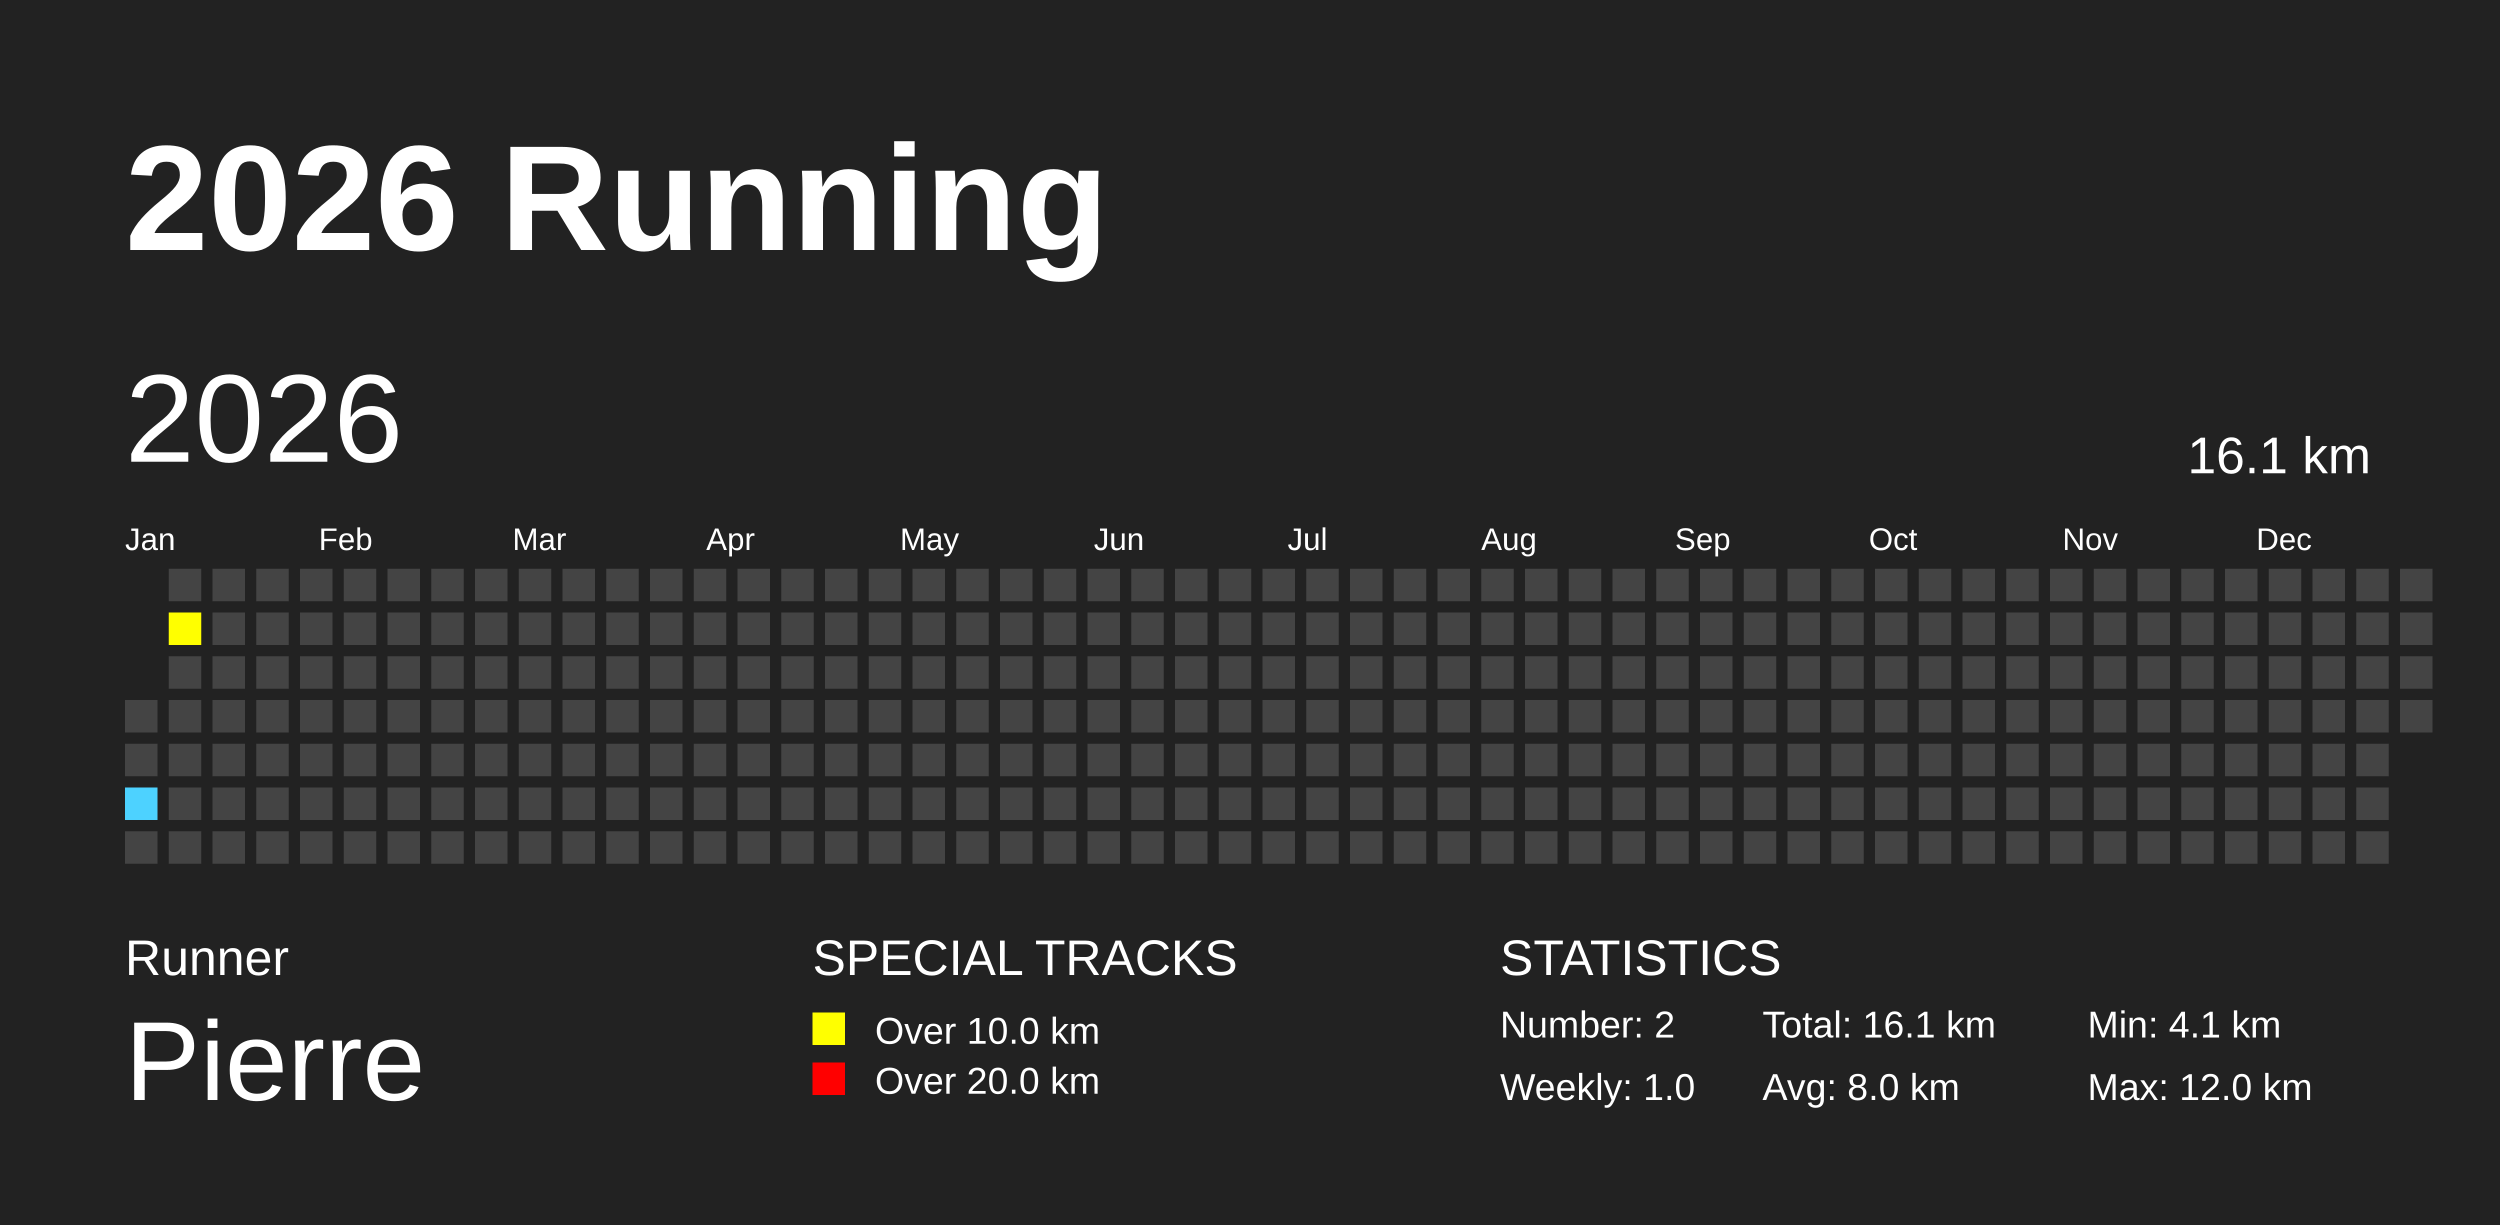
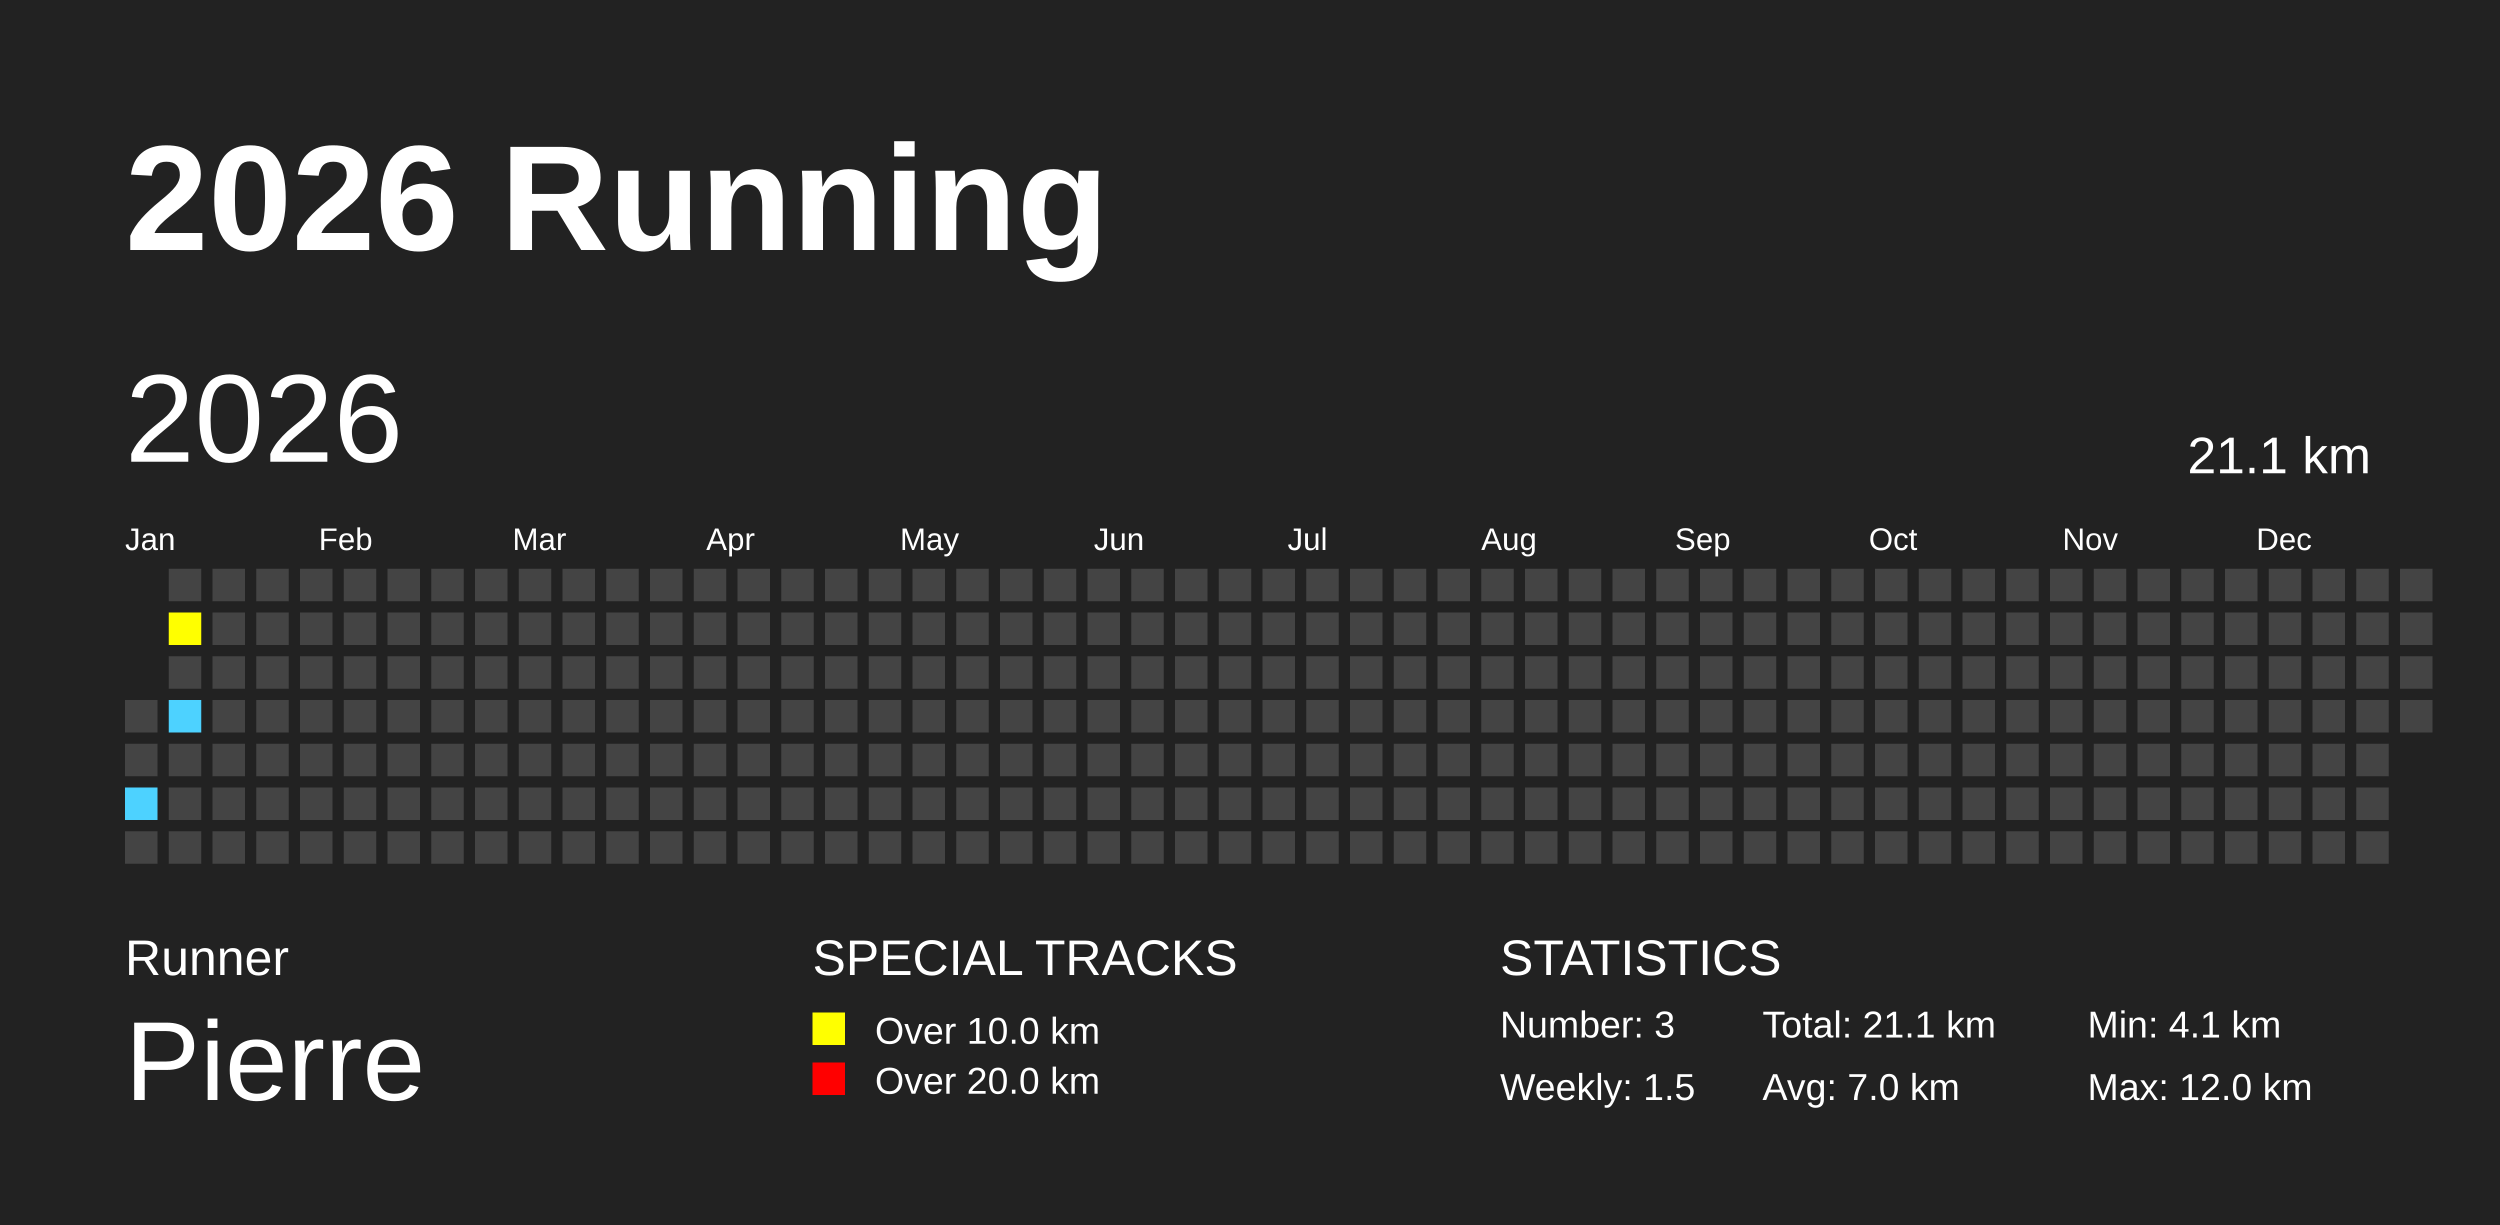
<svg xmlns="http://www.w3.org/2000/svg" baseProfile="full" height="98mm" version="1.1" viewBox="0,0,200,98" width="200mm">
  <defs />
  <rect fill="#222222" height="98" width="200" x="0" y="0" />
  <text fill="#FFFFFF" style="font-size:12px; font-family:Arial; font-weight:bold;" x="10" y="20">2026 Running</text>
  <text fill="#FFFFFF" style="font-size:4px; font-family:Arial" x="10" y="78">Runner</text>
  <text fill="#FFFFFF" style="font-size:9px; font-family:Arial" x="10" y="88">Pierre</text>
  <text fill="#FFFFFF" style="font-size:4px; font-family:Arial" x="65" y="78">SPECIAL TRACKS</text>
  <rect fill="yellow" height="2.6" width="2.6" x="65" y="81" />
  <text fill="#FFFFFF" style="font-size:3px; font-family:Arial" x="70" y="83.5">Over 10.0 km</text>
  <rect fill="red" height="2.6" width="2.6" x="65" y="85" />
  <text fill="#FFFFFF" style="font-size:3px; font-family:Arial" x="70" y="87.5">Over 20.0 km</text>
  <text fill="#FFFFFF" style="font-size:4px; font-family:Arial" x="120" y="78">STATISTICS</text>
-   <text fill="#FFFFFF" style="font-size:3px; font-family:Arial" x="120" y="83">Number: 2</text>
-   <text fill="#FFFFFF" style="font-size:3px; font-family:Arial" x="120" y="88">Weekly: 1.0</text>
-   <text fill="#FFFFFF" style="font-size:3px; font-family:Arial" x="141" y="83">Total: 16.1 km</text>
-   <text fill="#FFFFFF" style="font-size:3px; font-family:Arial" x="141" y="88">Avg: 8.0 km</text>
+   <text fill="#FFFFFF" style="font-size:3px; font-family:Arial" x="120" y="83">Number: 3</text>
+   <text fill="#FFFFFF" style="font-size:3px; font-family:Arial" x="120" y="88">Weekly: 1.5</text>
+   <text fill="#FFFFFF" style="font-size:3px; font-family:Arial" x="141" y="83">Total: 21.1 km</text>
+   <text fill="#FFFFFF" style="font-size:3px; font-family:Arial" x="141" y="88">Avg: 7.0 km</text>
  <text fill="#FFFFFF" style="font-size:3px; font-family:Arial" x="167" y="83">Min: 4.1 km</text>
  <text fill="#FFFFFF" style="font-size:3px; font-family:Arial" x="167" y="88">Max: 12.0 km</text>
  <text dominant-baseline="hanging" fill="#FFFFFF" style="font-size:10.0px; font-family:Arial;" x="10" y="30">2026</text>
-   <text dominant-baseline="hanging" fill="#FFFFFF" style="font-size:4.125px; font-family:Arial;" x="175" y="35">16.1 km</text>
+   <text dominant-baseline="hanging" fill="#FFFFFF" style="font-size:4.125px; font-family:Arial;" x="175" y="35">21.1 km</text>
  <text fill="#FFFFFF" style="font-size:2.5px; font-family:Arial" x="10.0" y="44">Jan</text>
  <text fill="#FFFFFF" style="font-size:2.5px; font-family:Arial" x="25.5" y="44">Feb</text>
  <text fill="#FFFFFF" style="font-size:2.5px; font-family:Arial" x="41.0" y="44">Mar</text>
  <text fill="#FFFFFF" style="font-size:2.5px; font-family:Arial" x="56.5" y="44">Apr</text>
  <text fill="#FFFFFF" style="font-size:2.5px; font-family:Arial" x="72.0" y="44">May</text>
  <text fill="#FFFFFF" style="font-size:2.5px; font-family:Arial" x="87.5" y="44">Jun</text>
  <text fill="#FFFFFF" style="font-size:2.5px; font-family:Arial" x="103.0" y="44">Jul</text>
  <text fill="#FFFFFF" style="font-size:2.5px; font-family:Arial" x="118.5" y="44">Aug</text>
  <text fill="#FFFFFF" style="font-size:2.5px; font-family:Arial" x="134.0" y="44">Sep</text>
  <text fill="#FFFFFF" style="font-size:2.5px; font-family:Arial" x="149.5" y="44">Oct</text>
  <text fill="#FFFFFF" style="font-size:2.5px; font-family:Arial" x="165.0" y="44">Nov</text>
  <text fill="#FFFFFF" style="font-size:2.5px; font-family:Arial" x="180.5" y="44">Dec</text>
  <rect fill="#444444" height="2.6" width="2.6" x="10.0" y="56.0" />
  <rect fill="#444444" height="2.6" width="2.6" x="10.0" y="59.5" />
  <rect fill="#4DD2FF" height="2.6" width="2.6" x="10.0" y="63.0" />
  <rect fill="#444444" height="2.6" width="2.6" x="10.0" y="66.5" />
  <rect fill="#444444" height="2.6" width="2.6" x="13.5" y="45.5" />
  <rect fill="yellow" height="2.6" width="2.6" x="13.5" y="49.0" />
  <rect fill="#444444" height="2.6" width="2.6" x="13.5" y="52.5" />
-   <rect fill="#444444" height="2.6" width="2.6" x="13.5" y="56.0" />
+   <rect fill="#4DD2FF" height="2.6" width="2.6" x="13.5" y="56.0" />
  <rect fill="#444444" height="2.6" width="2.6" x="13.5" y="59.5" />
  <rect fill="#444444" height="2.6" width="2.6" x="13.5" y="63.0" />
  <rect fill="#444444" height="2.6" width="2.6" x="13.5" y="66.5" />
  <rect fill="#444444" height="2.6" width="2.6" x="17.0" y="45.5" />
  <rect fill="#444444" height="2.6" width="2.6" x="17.0" y="49.0" />
  <rect fill="#444444" height="2.6" width="2.6" x="17.0" y="52.5" />
  <rect fill="#444444" height="2.6" width="2.6" x="17.0" y="56.0" />
  <rect fill="#444444" height="2.6" width="2.6" x="17.0" y="59.5" />
  <rect fill="#444444" height="2.6" width="2.6" x="17.0" y="63.0" />
  <rect fill="#444444" height="2.6" width="2.6" x="17.0" y="66.5" />
  <rect fill="#444444" height="2.6" width="2.6" x="20.5" y="45.5" />
  <rect fill="#444444" height="2.6" width="2.6" x="20.5" y="49.0" />
  <rect fill="#444444" height="2.6" width="2.6" x="20.5" y="52.5" />
  <rect fill="#444444" height="2.6" width="2.6" x="20.5" y="56.0" />
  <rect fill="#444444" height="2.6" width="2.6" x="20.5" y="59.5" />
  <rect fill="#444444" height="2.6" width="2.6" x="20.5" y="63.0" />
  <rect fill="#444444" height="2.6" width="2.6" x="20.5" y="66.5" />
  <rect fill="#444444" height="2.6" width="2.6" x="24.0" y="45.5" />
  <rect fill="#444444" height="2.6" width="2.6" x="24.0" y="49.0" />
  <rect fill="#444444" height="2.6" width="2.6" x="24.0" y="52.5" />
  <rect fill="#444444" height="2.6" width="2.6" x="24.0" y="56.0" />
  <rect fill="#444444" height="2.6" width="2.6" x="24.0" y="59.5" />
  <rect fill="#444444" height="2.6" width="2.6" x="24.0" y="63.0" />
  <rect fill="#444444" height="2.6" width="2.6" x="24.0" y="66.5" />
  <rect fill="#444444" height="2.6" width="2.6" x="27.5" y="45.5" />
  <rect fill="#444444" height="2.6" width="2.6" x="27.5" y="49.0" />
  <rect fill="#444444" height="2.6" width="2.6" x="27.5" y="52.5" />
  <rect fill="#444444" height="2.6" width="2.6" x="27.5" y="56.0" />
  <rect fill="#444444" height="2.6" width="2.6" x="27.5" y="59.5" />
  <rect fill="#444444" height="2.6" width="2.6" x="27.5" y="63.0" />
  <rect fill="#444444" height="2.6" width="2.6" x="27.5" y="66.5" />
  <rect fill="#444444" height="2.6" width="2.6" x="31.0" y="45.5" />
  <rect fill="#444444" height="2.6" width="2.6" x="31.0" y="49.0" />
  <rect fill="#444444" height="2.6" width="2.6" x="31.0" y="52.5" />
  <rect fill="#444444" height="2.6" width="2.6" x="31.0" y="56.0" />
  <rect fill="#444444" height="2.6" width="2.6" x="31.0" y="59.5" />
  <rect fill="#444444" height="2.6" width="2.6" x="31.0" y="63.0" />
  <rect fill="#444444" height="2.6" width="2.6" x="31.0" y="66.5" />
  <rect fill="#444444" height="2.6" width="2.6" x="34.5" y="45.5" />
  <rect fill="#444444" height="2.6" width="2.6" x="34.5" y="49.0" />
  <rect fill="#444444" height="2.6" width="2.6" x="34.5" y="52.5" />
  <rect fill="#444444" height="2.6" width="2.6" x="34.5" y="56.0" />
  <rect fill="#444444" height="2.6" width="2.6" x="34.5" y="59.5" />
  <rect fill="#444444" height="2.6" width="2.6" x="34.5" y="63.0" />
  <rect fill="#444444" height="2.6" width="2.6" x="34.5" y="66.5" />
  <rect fill="#444444" height="2.6" width="2.6" x="38.0" y="45.5" />
  <rect fill="#444444" height="2.6" width="2.6" x="38.0" y="49.0" />
  <rect fill="#444444" height="2.6" width="2.6" x="38.0" y="52.5" />
  <rect fill="#444444" height="2.6" width="2.6" x="38.0" y="56.0" />
  <rect fill="#444444" height="2.6" width="2.6" x="38.0" y="59.5" />
  <rect fill="#444444" height="2.6" width="2.6" x="38.0" y="63.0" />
  <rect fill="#444444" height="2.6" width="2.6" x="38.0" y="66.5" />
  <rect fill="#444444" height="2.6" width="2.6" x="41.5" y="45.5" />
  <rect fill="#444444" height="2.6" width="2.6" x="41.5" y="49.0" />
  <rect fill="#444444" height="2.6" width="2.6" x="41.5" y="52.5" />
  <rect fill="#444444" height="2.6" width="2.6" x="41.5" y="56.0" />
  <rect fill="#444444" height="2.6" width="2.6" x="41.5" y="59.5" />
  <rect fill="#444444" height="2.6" width="2.6" x="41.5" y="63.0" />
  <rect fill="#444444" height="2.6" width="2.6" x="41.5" y="66.5" />
  <rect fill="#444444" height="2.6" width="2.6" x="45.0" y="45.5" />
  <rect fill="#444444" height="2.6" width="2.6" x="45.0" y="49.0" />
  <rect fill="#444444" height="2.6" width="2.6" x="45.0" y="52.5" />
  <rect fill="#444444" height="2.6" width="2.6" x="45.0" y="56.0" />
  <rect fill="#444444" height="2.6" width="2.6" x="45.0" y="59.5" />
  <rect fill="#444444" height="2.6" width="2.6" x="45.0" y="63.0" />
  <rect fill="#444444" height="2.6" width="2.6" x="45.0" y="66.5" />
  <rect fill="#444444" height="2.6" width="2.6" x="48.5" y="45.5" />
  <rect fill="#444444" height="2.6" width="2.6" x="48.5" y="49.0" />
  <rect fill="#444444" height="2.6" width="2.6" x="48.5" y="52.5" />
  <rect fill="#444444" height="2.6" width="2.6" x="48.5" y="56.0" />
  <rect fill="#444444" height="2.6" width="2.6" x="48.5" y="59.5" />
  <rect fill="#444444" height="2.6" width="2.6" x="48.5" y="63.0" />
  <rect fill="#444444" height="2.6" width="2.6" x="48.5" y="66.5" />
  <rect fill="#444444" height="2.6" width="2.6" x="52.0" y="45.5" />
  <rect fill="#444444" height="2.6" width="2.6" x="52.0" y="49.0" />
  <rect fill="#444444" height="2.6" width="2.6" x="52.0" y="52.5" />
  <rect fill="#444444" height="2.6" width="2.6" x="52.0" y="56.0" />
  <rect fill="#444444" height="2.6" width="2.6" x="52.0" y="59.5" />
  <rect fill="#444444" height="2.6" width="2.6" x="52.0" y="63.0" />
  <rect fill="#444444" height="2.6" width="2.6" x="52.0" y="66.5" />
  <rect fill="#444444" height="2.6" width="2.6" x="55.5" y="45.5" />
  <rect fill="#444444" height="2.6" width="2.6" x="55.5" y="49.0" />
  <rect fill="#444444" height="2.6" width="2.6" x="55.5" y="52.5" />
  <rect fill="#444444" height="2.6" width="2.6" x="55.5" y="56.0" />
  <rect fill="#444444" height="2.6" width="2.6" x="55.5" y="59.5" />
  <rect fill="#444444" height="2.6" width="2.6" x="55.5" y="63.0" />
  <rect fill="#444444" height="2.6" width="2.6" x="55.5" y="66.5" />
  <rect fill="#444444" height="2.6" width="2.6" x="59.0" y="45.5" />
  <rect fill="#444444" height="2.6" width="2.6" x="59.0" y="49.0" />
  <rect fill="#444444" height="2.6" width="2.6" x="59.0" y="52.5" />
  <rect fill="#444444" height="2.6" width="2.6" x="59.0" y="56.0" />
  <rect fill="#444444" height="2.6" width="2.6" x="59.0" y="59.5" />
  <rect fill="#444444" height="2.6" width="2.6" x="59.0" y="63.0" />
  <rect fill="#444444" height="2.6" width="2.6" x="59.0" y="66.5" />
  <rect fill="#444444" height="2.6" width="2.6" x="62.5" y="45.5" />
  <rect fill="#444444" height="2.6" width="2.6" x="62.5" y="49.0" />
  <rect fill="#444444" height="2.6" width="2.6" x="62.5" y="52.5" />
  <rect fill="#444444" height="2.6" width="2.6" x="62.5" y="56.0" />
  <rect fill="#444444" height="2.6" width="2.6" x="62.5" y="59.5" />
  <rect fill="#444444" height="2.6" width="2.6" x="62.5" y="63.0" />
  <rect fill="#444444" height="2.6" width="2.6" x="62.5" y="66.5" />
  <rect fill="#444444" height="2.6" width="2.6" x="66.0" y="45.5" />
  <rect fill="#444444" height="2.6" width="2.6" x="66.0" y="49.0" />
  <rect fill="#444444" height="2.6" width="2.6" x="66.0" y="52.5" />
  <rect fill="#444444" height="2.6" width="2.6" x="66.0" y="56.0" />
  <rect fill="#444444" height="2.6" width="2.6" x="66.0" y="59.5" />
  <rect fill="#444444" height="2.6" width="2.6" x="66.0" y="63.0" />
  <rect fill="#444444" height="2.6" width="2.6" x="66.0" y="66.5" />
  <rect fill="#444444" height="2.6" width="2.6" x="69.5" y="45.5" />
  <rect fill="#444444" height="2.6" width="2.6" x="69.5" y="49.0" />
  <rect fill="#444444" height="2.6" width="2.6" x="69.5" y="52.5" />
  <rect fill="#444444" height="2.6" width="2.6" x="69.5" y="56.0" />
  <rect fill="#444444" height="2.6" width="2.6" x="69.5" y="59.5" />
  <rect fill="#444444" height="2.6" width="2.6" x="69.5" y="63.0" />
  <rect fill="#444444" height="2.6" width="2.6" x="69.5" y="66.5" />
  <rect fill="#444444" height="2.6" width="2.6" x="73.0" y="45.5" />
  <rect fill="#444444" height="2.6" width="2.6" x="73.0" y="49.0" />
  <rect fill="#444444" height="2.6" width="2.6" x="73.0" y="52.5" />
  <rect fill="#444444" height="2.6" width="2.6" x="73.0" y="56.0" />
  <rect fill="#444444" height="2.6" width="2.6" x="73.0" y="59.5" />
  <rect fill="#444444" height="2.6" width="2.6" x="73.0" y="63.0" />
  <rect fill="#444444" height="2.6" width="2.6" x="73.0" y="66.5" />
  <rect fill="#444444" height="2.6" width="2.6" x="76.5" y="45.5" />
  <rect fill="#444444" height="2.6" width="2.6" x="76.5" y="49.0" />
  <rect fill="#444444" height="2.6" width="2.6" x="76.5" y="52.5" />
  <rect fill="#444444" height="2.6" width="2.6" x="76.5" y="56.0" />
  <rect fill="#444444" height="2.6" width="2.6" x="76.5" y="59.5" />
  <rect fill="#444444" height="2.6" width="2.6" x="76.5" y="63.0" />
  <rect fill="#444444" height="2.6" width="2.6" x="76.5" y="66.5" />
  <rect fill="#444444" height="2.6" width="2.6" x="80.0" y="45.5" />
  <rect fill="#444444" height="2.6" width="2.6" x="80.0" y="49.0" />
  <rect fill="#444444" height="2.6" width="2.6" x="80.0" y="52.5" />
  <rect fill="#444444" height="2.6" width="2.6" x="80.0" y="56.0" />
  <rect fill="#444444" height="2.6" width="2.6" x="80.0" y="59.5" />
  <rect fill="#444444" height="2.6" width="2.6" x="80.0" y="63.0" />
  <rect fill="#444444" height="2.6" width="2.6" x="80.0" y="66.5" />
  <rect fill="#444444" height="2.6" width="2.6" x="83.5" y="45.5" />
  <rect fill="#444444" height="2.6" width="2.6" x="83.5" y="49.0" />
  <rect fill="#444444" height="2.6" width="2.6" x="83.5" y="52.5" />
  <rect fill="#444444" height="2.6" width="2.6" x="83.5" y="56.0" />
  <rect fill="#444444" height="2.6" width="2.6" x="83.5" y="59.5" />
  <rect fill="#444444" height="2.6" width="2.6" x="83.5" y="63.0" />
  <rect fill="#444444" height="2.6" width="2.6" x="83.5" y="66.5" />
  <rect fill="#444444" height="2.6" width="2.6" x="87.0" y="45.5" />
  <rect fill="#444444" height="2.6" width="2.6" x="87.0" y="49.0" />
  <rect fill="#444444" height="2.6" width="2.6" x="87.0" y="52.5" />
  <rect fill="#444444" height="2.6" width="2.6" x="87.0" y="56.0" />
  <rect fill="#444444" height="2.6" width="2.6" x="87.0" y="59.5" />
  <rect fill="#444444" height="2.6" width="2.6" x="87.0" y="63.0" />
  <rect fill="#444444" height="2.6" width="2.6" x="87.0" y="66.5" />
  <rect fill="#444444" height="2.6" width="2.6" x="90.5" y="45.5" />
  <rect fill="#444444" height="2.6" width="2.6" x="90.5" y="49.0" />
  <rect fill="#444444" height="2.6" width="2.6" x="90.5" y="52.5" />
  <rect fill="#444444" height="2.6" width="2.6" x="90.5" y="56.0" />
  <rect fill="#444444" height="2.6" width="2.6" x="90.5" y="59.5" />
  <rect fill="#444444" height="2.6" width="2.6" x="90.5" y="63.0" />
  <rect fill="#444444" height="2.6" width="2.6" x="90.5" y="66.5" />
  <rect fill="#444444" height="2.6" width="2.6" x="94.0" y="45.5" />
  <rect fill="#444444" height="2.6" width="2.6" x="94.0" y="49.0" />
  <rect fill="#444444" height="2.6" width="2.6" x="94.0" y="52.5" />
  <rect fill="#444444" height="2.6" width="2.6" x="94.0" y="56.0" />
  <rect fill="#444444" height="2.6" width="2.6" x="94.0" y="59.5" />
  <rect fill="#444444" height="2.6" width="2.6" x="94.0" y="63.0" />
  <rect fill="#444444" height="2.6" width="2.6" x="94.0" y="66.5" />
  <rect fill="#444444" height="2.6" width="2.6" x="97.5" y="45.5" />
  <rect fill="#444444" height="2.6" width="2.6" x="97.5" y="49.0" />
  <rect fill="#444444" height="2.6" width="2.6" x="97.5" y="52.5" />
  <rect fill="#444444" height="2.6" width="2.6" x="97.5" y="56.0" />
  <rect fill="#444444" height="2.6" width="2.6" x="97.5" y="59.5" />
  <rect fill="#444444" height="2.6" width="2.6" x="97.5" y="63.0" />
  <rect fill="#444444" height="2.6" width="2.6" x="97.5" y="66.5" />
  <rect fill="#444444" height="2.6" width="2.6" x="101.0" y="45.5" />
  <rect fill="#444444" height="2.6" width="2.6" x="101.0" y="49.0" />
  <rect fill="#444444" height="2.6" width="2.6" x="101.0" y="52.5" />
  <rect fill="#444444" height="2.6" width="2.6" x="101.0" y="56.0" />
  <rect fill="#444444" height="2.6" width="2.6" x="101.0" y="59.5" />
  <rect fill="#444444" height="2.6" width="2.6" x="101.0" y="63.0" />
  <rect fill="#444444" height="2.6" width="2.6" x="101.0" y="66.5" />
  <rect fill="#444444" height="2.6" width="2.6" x="104.5" y="45.5" />
  <rect fill="#444444" height="2.6" width="2.6" x="104.5" y="49.0" />
  <rect fill="#444444" height="2.6" width="2.6" x="104.5" y="52.5" />
  <rect fill="#444444" height="2.6" width="2.6" x="104.5" y="56.0" />
  <rect fill="#444444" height="2.6" width="2.6" x="104.5" y="59.5" />
  <rect fill="#444444" height="2.6" width="2.6" x="104.5" y="63.0" />
  <rect fill="#444444" height="2.6" width="2.6" x="104.5" y="66.5" />
  <rect fill="#444444" height="2.6" width="2.6" x="108.0" y="45.5" />
  <rect fill="#444444" height="2.6" width="2.6" x="108.0" y="49.0" />
  <rect fill="#444444" height="2.6" width="2.6" x="108.0" y="52.5" />
  <rect fill="#444444" height="2.6" width="2.6" x="108.0" y="56.0" />
  <rect fill="#444444" height="2.6" width="2.6" x="108.0" y="59.5" />
  <rect fill="#444444" height="2.6" width="2.6" x="108.0" y="63.0" />
  <rect fill="#444444" height="2.6" width="2.6" x="108.0" y="66.5" />
  <rect fill="#444444" height="2.6" width="2.6" x="111.5" y="45.5" />
  <rect fill="#444444" height="2.6" width="2.6" x="111.5" y="49.0" />
  <rect fill="#444444" height="2.6" width="2.6" x="111.5" y="52.5" />
  <rect fill="#444444" height="2.6" width="2.6" x="111.5" y="56.0" />
  <rect fill="#444444" height="2.6" width="2.6" x="111.5" y="59.5" />
  <rect fill="#444444" height="2.6" width="2.6" x="111.5" y="63.0" />
  <rect fill="#444444" height="2.6" width="2.6" x="111.5" y="66.5" />
  <rect fill="#444444" height="2.6" width="2.6" x="115.0" y="45.5" />
  <rect fill="#444444" height="2.6" width="2.6" x="115.0" y="49.0" />
  <rect fill="#444444" height="2.6" width="2.6" x="115.0" y="52.5" />
  <rect fill="#444444" height="2.6" width="2.6" x="115.0" y="56.0" />
  <rect fill="#444444" height="2.6" width="2.6" x="115.0" y="59.5" />
  <rect fill="#444444" height="2.6" width="2.6" x="115.0" y="63.0" />
  <rect fill="#444444" height="2.6" width="2.6" x="115.0" y="66.5" />
  <rect fill="#444444" height="2.6" width="2.6" x="118.5" y="45.5" />
  <rect fill="#444444" height="2.6" width="2.6" x="118.5" y="49.0" />
  <rect fill="#444444" height="2.6" width="2.6" x="118.5" y="52.5" />
  <rect fill="#444444" height="2.6" width="2.6" x="118.5" y="56.0" />
  <rect fill="#444444" height="2.6" width="2.6" x="118.5" y="59.5" />
  <rect fill="#444444" height="2.6" width="2.6" x="118.5" y="63.0" />
  <rect fill="#444444" height="2.6" width="2.6" x="118.5" y="66.5" />
  <rect fill="#444444" height="2.6" width="2.6" x="122.0" y="45.5" />
  <rect fill="#444444" height="2.6" width="2.6" x="122.0" y="49.0" />
  <rect fill="#444444" height="2.6" width="2.6" x="122.0" y="52.5" />
  <rect fill="#444444" height="2.6" width="2.6" x="122.0" y="56.0" />
  <rect fill="#444444" height="2.6" width="2.6" x="122.0" y="59.5" />
  <rect fill="#444444" height="2.6" width="2.6" x="122.0" y="63.0" />
  <rect fill="#444444" height="2.6" width="2.6" x="122.0" y="66.5" />
  <rect fill="#444444" height="2.6" width="2.6" x="125.5" y="45.5" />
  <rect fill="#444444" height="2.6" width="2.6" x="125.5" y="49.0" />
  <rect fill="#444444" height="2.6" width="2.6" x="125.5" y="52.5" />
  <rect fill="#444444" height="2.6" width="2.6" x="125.5" y="56.0" />
  <rect fill="#444444" height="2.6" width="2.6" x="125.5" y="59.5" />
  <rect fill="#444444" height="2.6" width="2.6" x="125.5" y="63.0" />
  <rect fill="#444444" height="2.6" width="2.6" x="125.5" y="66.5" />
  <rect fill="#444444" height="2.6" width="2.6" x="129.0" y="45.5" />
  <rect fill="#444444" height="2.6" width="2.6" x="129.0" y="49.0" />
  <rect fill="#444444" height="2.6" width="2.6" x="129.0" y="52.5" />
  <rect fill="#444444" height="2.6" width="2.6" x="129.0" y="56.0" />
  <rect fill="#444444" height="2.6" width="2.6" x="129.0" y="59.5" />
  <rect fill="#444444" height="2.6" width="2.6" x="129.0" y="63.0" />
  <rect fill="#444444" height="2.6" width="2.6" x="129.0" y="66.5" />
  <rect fill="#444444" height="2.6" width="2.6" x="132.5" y="45.5" />
  <rect fill="#444444" height="2.6" width="2.6" x="132.5" y="49.0" />
  <rect fill="#444444" height="2.6" width="2.6" x="132.5" y="52.5" />
  <rect fill="#444444" height="2.6" width="2.6" x="132.5" y="56.0" />
  <rect fill="#444444" height="2.6" width="2.6" x="132.5" y="59.5" />
  <rect fill="#444444" height="2.6" width="2.6" x="132.5" y="63.0" />
  <rect fill="#444444" height="2.6" width="2.6" x="132.5" y="66.5" />
  <rect fill="#444444" height="2.6" width="2.6" x="136.0" y="45.5" />
  <rect fill="#444444" height="2.6" width="2.6" x="136.0" y="49.0" />
  <rect fill="#444444" height="2.6" width="2.6" x="136.0" y="52.5" />
  <rect fill="#444444" height="2.6" width="2.6" x="136.0" y="56.0" />
  <rect fill="#444444" height="2.6" width="2.6" x="136.0" y="59.5" />
  <rect fill="#444444" height="2.6" width="2.6" x="136.0" y="63.0" />
  <rect fill="#444444" height="2.6" width="2.6" x="136.0" y="66.5" />
  <rect fill="#444444" height="2.6" width="2.6" x="139.5" y="45.5" />
  <rect fill="#444444" height="2.6" width="2.6" x="139.5" y="49.0" />
  <rect fill="#444444" height="2.6" width="2.6" x="139.5" y="52.5" />
  <rect fill="#444444" height="2.6" width="2.6" x="139.5" y="56.0" />
  <rect fill="#444444" height="2.6" width="2.6" x="139.5" y="59.5" />
  <rect fill="#444444" height="2.6" width="2.6" x="139.5" y="63.0" />
  <rect fill="#444444" height="2.6" width="2.6" x="139.5" y="66.5" />
  <rect fill="#444444" height="2.6" width="2.6" x="143.0" y="45.5" />
  <rect fill="#444444" height="2.6" width="2.6" x="143.0" y="49.0" />
  <rect fill="#444444" height="2.6" width="2.6" x="143.0" y="52.5" />
  <rect fill="#444444" height="2.6" width="2.6" x="143.0" y="56.0" />
  <rect fill="#444444" height="2.6" width="2.6" x="143.0" y="59.5" />
  <rect fill="#444444" height="2.6" width="2.6" x="143.0" y="63.0" />
  <rect fill="#444444" height="2.6" width="2.6" x="143.0" y="66.5" />
  <rect fill="#444444" height="2.6" width="2.6" x="146.5" y="45.5" />
  <rect fill="#444444" height="2.6" width="2.6" x="146.5" y="49.0" />
  <rect fill="#444444" height="2.6" width="2.6" x="146.5" y="52.5" />
  <rect fill="#444444" height="2.6" width="2.6" x="146.5" y="56.0" />
  <rect fill="#444444" height="2.6" width="2.6" x="146.5" y="59.5" />
  <rect fill="#444444" height="2.6" width="2.6" x="146.5" y="63.0" />
  <rect fill="#444444" height="2.6" width="2.6" x="146.5" y="66.5" />
  <rect fill="#444444" height="2.6" width="2.6" x="150.0" y="45.5" />
  <rect fill="#444444" height="2.6" width="2.6" x="150.0" y="49.0" />
  <rect fill="#444444" height="2.6" width="2.6" x="150.0" y="52.5" />
  <rect fill="#444444" height="2.6" width="2.6" x="150.0" y="56.0" />
  <rect fill="#444444" height="2.6" width="2.6" x="150.0" y="59.5" />
  <rect fill="#444444" height="2.6" width="2.6" x="150.0" y="63.0" />
  <rect fill="#444444" height="2.6" width="2.6" x="150.0" y="66.5" />
  <rect fill="#444444" height="2.6" width="2.6" x="153.5" y="45.5" />
  <rect fill="#444444" height="2.6" width="2.6" x="153.5" y="49.0" />
  <rect fill="#444444" height="2.6" width="2.6" x="153.5" y="52.5" />
  <rect fill="#444444" height="2.6" width="2.6" x="153.5" y="56.0" />
  <rect fill="#444444" height="2.6" width="2.6" x="153.5" y="59.5" />
  <rect fill="#444444" height="2.6" width="2.6" x="153.5" y="63.0" />
  <rect fill="#444444" height="2.6" width="2.6" x="153.5" y="66.5" />
  <rect fill="#444444" height="2.6" width="2.6" x="157.0" y="45.5" />
  <rect fill="#444444" height="2.6" width="2.6" x="157.0" y="49.0" />
  <rect fill="#444444" height="2.6" width="2.6" x="157.0" y="52.5" />
  <rect fill="#444444" height="2.6" width="2.6" x="157.0" y="56.0" />
  <rect fill="#444444" height="2.6" width="2.6" x="157.0" y="59.5" />
  <rect fill="#444444" height="2.6" width="2.6" x="157.0" y="63.0" />
  <rect fill="#444444" height="2.6" width="2.6" x="157.0" y="66.5" />
  <rect fill="#444444" height="2.6" width="2.6" x="160.5" y="45.5" />
  <rect fill="#444444" height="2.6" width="2.6" x="160.5" y="49.0" />
  <rect fill="#444444" height="2.6" width="2.6" x="160.5" y="52.5" />
  <rect fill="#444444" height="2.6" width="2.6" x="160.5" y="56.0" />
  <rect fill="#444444" height="2.6" width="2.6" x="160.5" y="59.5" />
  <rect fill="#444444" height="2.6" width="2.6" x="160.5" y="63.0" />
  <rect fill="#444444" height="2.6" width="2.6" x="160.5" y="66.5" />
  <rect fill="#444444" height="2.6" width="2.6" x="164.0" y="45.5" />
  <rect fill="#444444" height="2.6" width="2.6" x="164.0" y="49.0" />
  <rect fill="#444444" height="2.6" width="2.6" x="164.0" y="52.5" />
  <rect fill="#444444" height="2.6" width="2.6" x="164.0" y="56.0" />
  <rect fill="#444444" height="2.6" width="2.6" x="164.0" y="59.5" />
  <rect fill="#444444" height="2.6" width="2.6" x="164.0" y="63.0" />
  <rect fill="#444444" height="2.6" width="2.6" x="164.0" y="66.5" />
  <rect fill="#444444" height="2.6" width="2.6" x="167.5" y="45.5" />
  <rect fill="#444444" height="2.6" width="2.6" x="167.5" y="49.0" />
  <rect fill="#444444" height="2.6" width="2.6" x="167.5" y="52.5" />
  <rect fill="#444444" height="2.6" width="2.6" x="167.5" y="56.0" />
  <rect fill="#444444" height="2.6" width="2.6" x="167.5" y="59.5" />
  <rect fill="#444444" height="2.6" width="2.6" x="167.5" y="63.0" />
  <rect fill="#444444" height="2.6" width="2.6" x="167.5" y="66.5" />
  <rect fill="#444444" height="2.6" width="2.6" x="171.0" y="45.5" />
  <rect fill="#444444" height="2.6" width="2.6" x="171.0" y="49.0" />
  <rect fill="#444444" height="2.6" width="2.6" x="171.0" y="52.5" />
  <rect fill="#444444" height="2.6" width="2.6" x="171.0" y="56.0" />
  <rect fill="#444444" height="2.6" width="2.6" x="171.0" y="59.5" />
  <rect fill="#444444" height="2.6" width="2.6" x="171.0" y="63.0" />
  <rect fill="#444444" height="2.6" width="2.6" x="171.0" y="66.5" />
  <rect fill="#444444" height="2.6" width="2.6" x="174.5" y="45.5" />
  <rect fill="#444444" height="2.6" width="2.6" x="174.5" y="49.0" />
  <rect fill="#444444" height="2.6" width="2.6" x="174.5" y="52.5" />
  <rect fill="#444444" height="2.6" width="2.6" x="174.5" y="56.0" />
  <rect fill="#444444" height="2.6" width="2.6" x="174.5" y="59.5" />
  <rect fill="#444444" height="2.6" width="2.6" x="174.5" y="63.0" />
  <rect fill="#444444" height="2.6" width="2.6" x="174.5" y="66.5" />
  <rect fill="#444444" height="2.6" width="2.6" x="178.0" y="45.5" />
  <rect fill="#444444" height="2.6" width="2.6" x="178.0" y="49.0" />
  <rect fill="#444444" height="2.6" width="2.6" x="178.0" y="52.5" />
  <rect fill="#444444" height="2.6" width="2.6" x="178.0" y="56.0" />
  <rect fill="#444444" height="2.6" width="2.6" x="178.0" y="59.5" />
  <rect fill="#444444" height="2.6" width="2.6" x="178.0" y="63.0" />
  <rect fill="#444444" height="2.6" width="2.6" x="178.0" y="66.5" />
  <rect fill="#444444" height="2.6" width="2.6" x="181.5" y="45.5" />
  <rect fill="#444444" height="2.6" width="2.6" x="181.5" y="49.0" />
  <rect fill="#444444" height="2.6" width="2.6" x="181.5" y="52.5" />
  <rect fill="#444444" height="2.6" width="2.6" x="181.5" y="56.0" />
  <rect fill="#444444" height="2.6" width="2.6" x="181.5" y="59.5" />
  <rect fill="#444444" height="2.6" width="2.6" x="181.5" y="63.0" />
  <rect fill="#444444" height="2.6" width="2.6" x="181.5" y="66.5" />
  <rect fill="#444444" height="2.6" width="2.6" x="185.0" y="45.5" />
  <rect fill="#444444" height="2.6" width="2.6" x="185.0" y="49.0" />
  <rect fill="#444444" height="2.6" width="2.6" x="185.0" y="52.5" />
  <rect fill="#444444" height="2.6" width="2.6" x="185.0" y="56.0" />
  <rect fill="#444444" height="2.6" width="2.6" x="185.0" y="59.5" />
  <rect fill="#444444" height="2.6" width="2.6" x="185.0" y="63.0" />
  <rect fill="#444444" height="2.6" width="2.6" x="185.0" y="66.5" />
  <rect fill="#444444" height="2.6" width="2.6" x="188.5" y="45.5" />
  <rect fill="#444444" height="2.6" width="2.6" x="188.5" y="49.0" />
  <rect fill="#444444" height="2.6" width="2.6" x="188.5" y="52.5" />
  <rect fill="#444444" height="2.6" width="2.6" x="188.5" y="56.0" />
  <rect fill="#444444" height="2.6" width="2.6" x="188.5" y="59.5" />
  <rect fill="#444444" height="2.6" width="2.6" x="188.5" y="63.0" />
  <rect fill="#444444" height="2.6" width="2.6" x="188.5" y="66.5" />
  <rect fill="#444444" height="2.6" width="2.6" x="192.0" y="45.5" />
  <rect fill="#444444" height="2.6" width="2.6" x="192.0" y="49.0" />
  <rect fill="#444444" height="2.6" width="2.6" x="192.0" y="52.5" />
  <rect fill="#444444" height="2.6" width="2.6" x="192.0" y="56.0" />
</svg>
